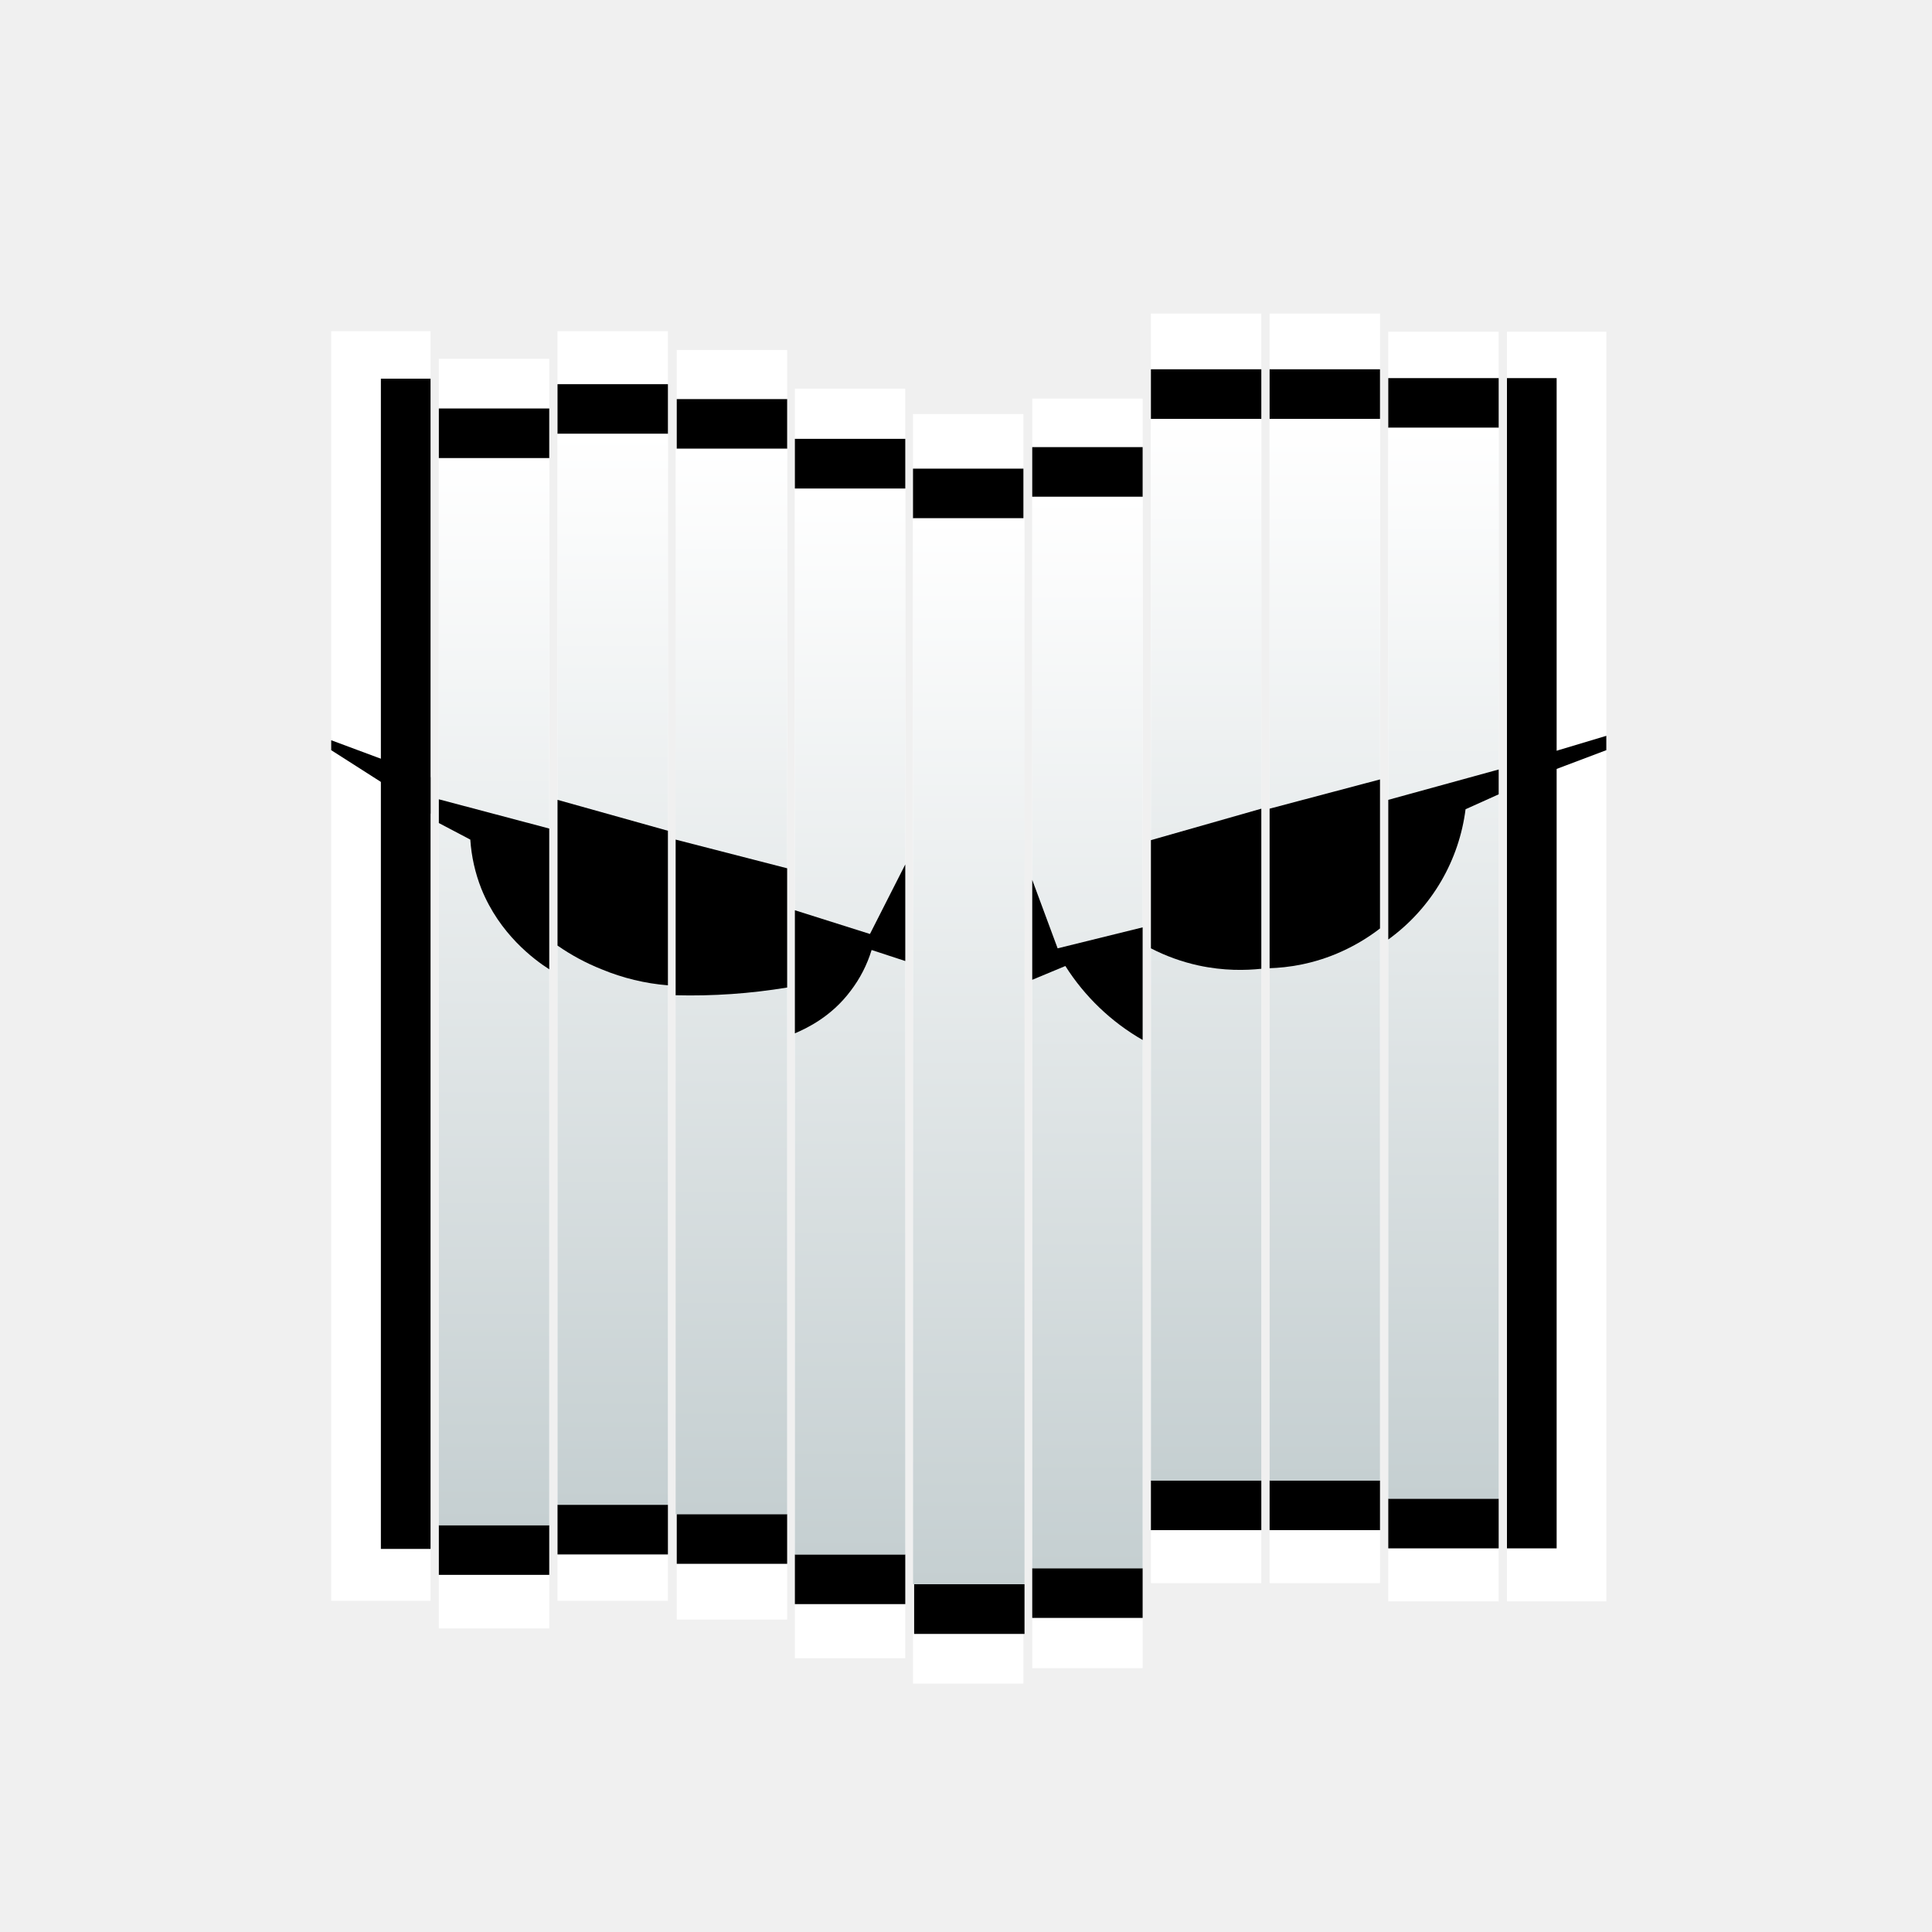
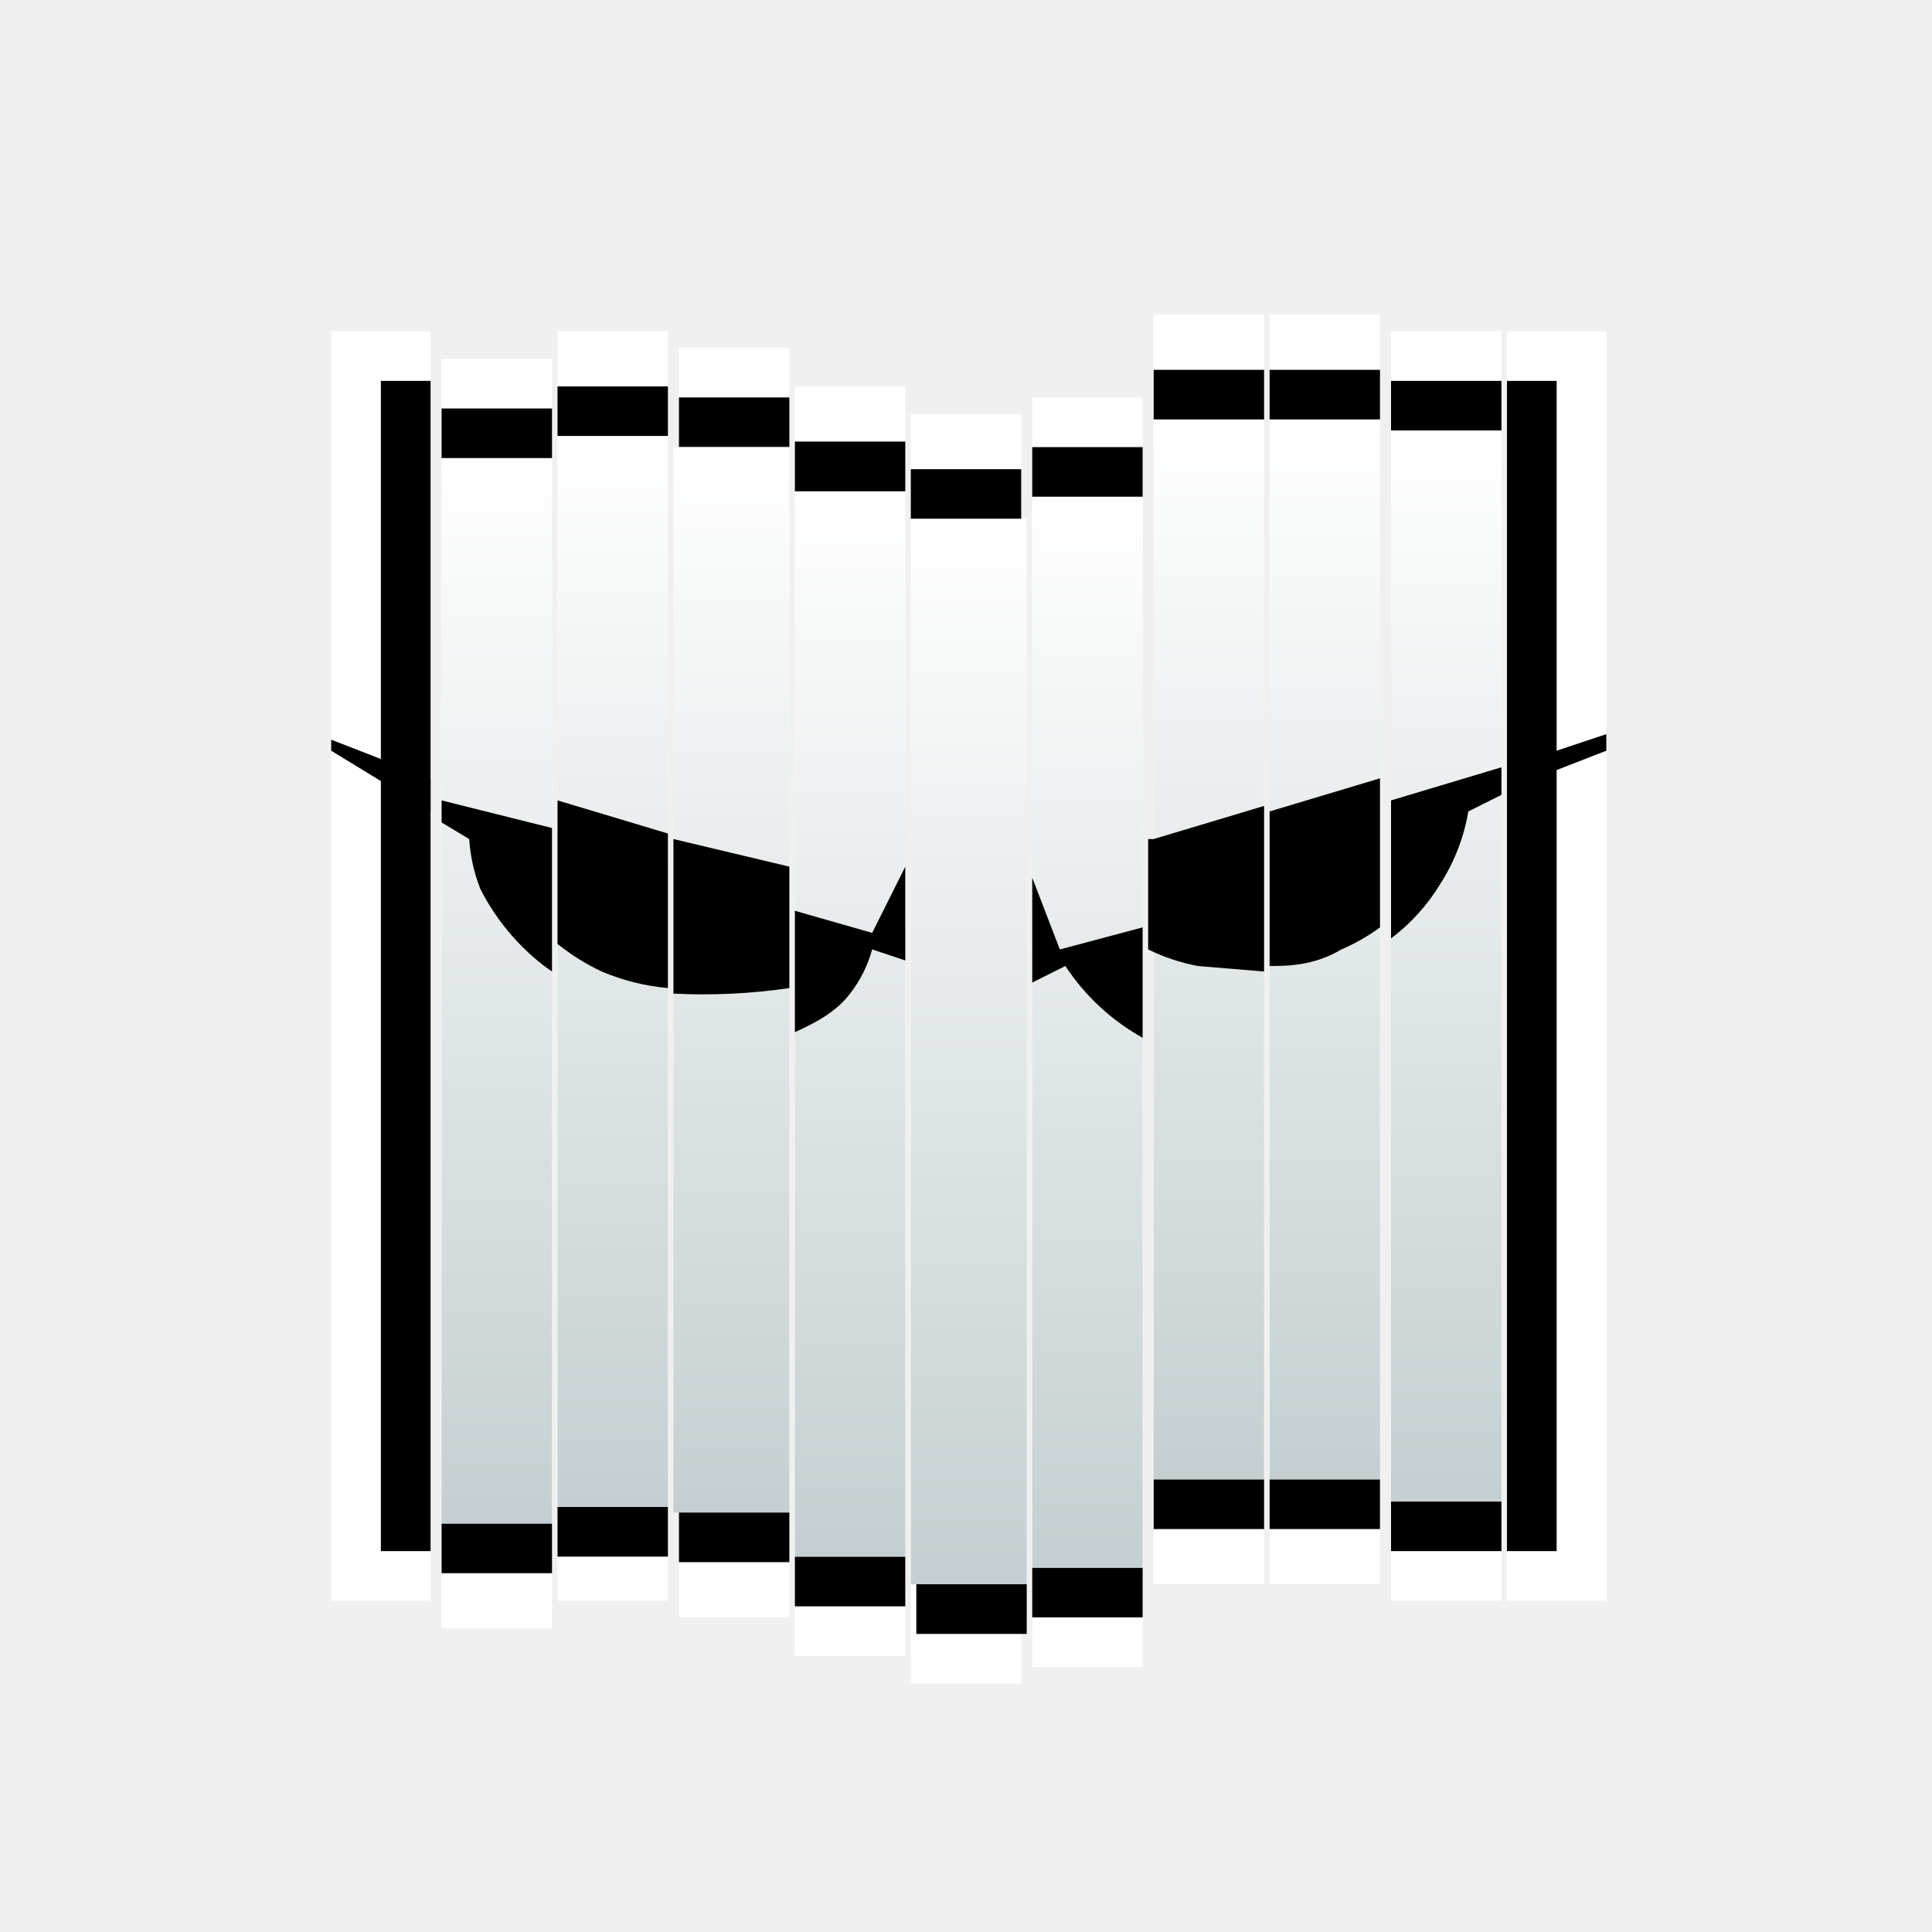
<svg xmlns="http://www.w3.org/2000/svg" viewBox="0 0 350 350">
  <switch>
    <g>
-       <path fill="#fff" d="M273 60.1h18v230h-18z" />
-       <path d="M273 68.5h9v212h-9z" />
-       <path d="M291 133.3l-18 5.4v4l18-6.8z" />
-       <path fill="#fff" d="M251.5 60.1h20v230h-20z" />
-       <path d="M251.5 68.5h20v9h-20zm0 203h20v9h-20z" />
-       <linearGradient id="a" gradientUnits="userSpaceOnUse" x1="261.5" y1="77.5" x2="261.5" y2="271.5">
+       <path fill="#fff" d="M273 60h18v230h-18z" />
+       <path d="M273 69h9v212h-9z" />
+       <path d="M291 133l-18 6v4l18-7z" />
+       <path fill="#fff" d="M252 60h20v230h-20z" />
+       <path d="M252 69h20v9h-20zm0 203h20v9h-20z" />
+       <linearGradient id="a" x1="261.5" x2="261.5" y1="77.5" y2="271.5" gradientUnits="userSpaceOnUse">
        <stop offset="0" stop-color="#fff" />
        <stop offset="1" stop-color="#c5cfd1" />
      </linearGradient>
-       <path fill="url(#a)" d="M251.5 77.5h20v194h-20z" />
-       <path d="M251.5 144.9l20-5.5v4.5l-6 2.7a34.5 34.5 0 01-4.4 13 34.5 34.5 0 01-9.6 10.6v-25.3z" />
-       <path fill="#fff" d="M230 56.8h20v230h-20z" />
-       <path d="M230 66.9h20v9h-20zm0 201.3h20v9h-20z" />
-       <linearGradient id="b" gradientUnits="userSpaceOnUse" x1="240" y1="75.9" x2="240" y2="268.2">
+       <path fill="url(#a)" d="M252 78h20v194h-20z" />
+       <path d="M252 145l20-6v5l-6 3a35 35 0 01-5 13 35 35 0 01-9 10v-25z" />
+       <path fill="#fff" d="M230 57h20v230h-20z" />
+       <path d="M230 67h20v9h-20zm0 201h20v9h-20z" />
+       <linearGradient id="b" x1="240" x2="240" y1="75.9" y2="268.2" gradientUnits="userSpaceOnUse">
        <stop offset="0" stop-color="#fff" />
        <stop offset="1" stop-color="#c5cfd1" />
      </linearGradient>
-       <path fill="url(#b)" d="M230 75.9h20v192.3h-20z" />
-       <path d="M230 146.5l20-5.3v27a34.8 34.8 0 01-6.8 4.1c-5.2 2.4-10 3-13.2 3.1v-28.9z" />
-       <path fill="#fff" d="M208.5 56.8h20v230h-20z" />
-       <path d="M208.5 66.9h20v9h-20zm0 201.3h20v9h-20z" />
-       <linearGradient id="c" gradientUnits="userSpaceOnUse" x1="218.5" y1="75.9" x2="218.5" y2="268.2">
+       <path fill="url(#b)" d="M230 76h20v192h-20z" />
+       <path d="M230 147l20-6v27a35 35 0 01-7 4c-5 3-10 3-13 3v-29z" />
+       <path fill="#fff" d="M209 57h20v230h-20z" />
+       <path d="M209 67h20v9h-20zm0 201h20v9h-20z" />
+       <linearGradient id="c" x1="218.5" x2="218.5" y1="75.9" y2="268.2" gradientUnits="userSpaceOnUse">
        <stop offset="0" stop-color="#fff" />
        <stop offset="1" stop-color="#c5cfd1" />
      </linearGradient>
-       <path fill="url(#c)" d="M208.5 75.9h20v192.3h-20z" />
-       <path d="M208.5 152.2l20-5.7v29c-2.8.3-6.8.4-11.4-.6a35.1 35.1 0 01-8.6-3.1v-19.6z" />
-       <path fill="#fff" d="M187 72.2h20v230h-20z" />
-       <path d="M187 81h20v9h-20zm0 203.1h20v9h-20z" />
-       <linearGradient id="d" gradientUnits="userSpaceOnUse" x1="197" y1="90" x2="197" y2="284.1">
+       <path fill="url(#c)" d="M209 76h20v192h-20z" />
+       <path d="M209 152l20-6v30l-12-1a35 35 0 01-9-3v-20z" />
+       <path fill="#fff" d="M187 72h20v230h-20z" />
+       <path d="M187 81h20v9h-20zm0 203h20v9h-20z" />
+       <linearGradient id="d" x1="197" x2="197" y1="90" y2="284.1" gradientUnits="userSpaceOnUse">
        <stop offset="0" stop-color="#fff" />
        <stop offset="1" stop-color="#c5cfd1" />
      </linearGradient>
-       <path fill="url(#d)" d="M187 90h20v194.1h-20z" />
-       <path d="M187 159.4l4.6 12.4L207 168v20.4a40.3 40.3 0 01-14-13.4l-6 2.5v-18.1z" />
+       <path fill="url(#d)" d="M187 90h20v194h-20z" />
+       <path d="M187 159l5 13 15-4v20a40 40 0 01-14-13l-6 3v-19z" />
+       <path fill="#fff" d="M165 75h20v230h-20z" />
+       <path d="M165 85h20v9h-20zm1 202h20v9h-20z" />
+       <linearGradient id="e" x1="175.5" x2="175.5" y1="93.9" y2="287" gradientUnits="userSpaceOnUse">
+         <stop offset="0" stop-color="#fff" />
+         <stop offset="1" stop-color="#c5cfd1" />
+       </linearGradient>
+       <path fill="url(#e)" d="M165 94h21v193h-21z" />
+       <path fill="#fff" d="M144 70h20v230h-20z" />
+       <path d="M144 282h20v9h-20z" />
+       <linearGradient id="f" x1="154" x2="154" y1="88.5" y2="281.6" gradientUnits="userSpaceOnUse">
+         <stop offset="0" stop-color="#fff" />
+         <stop offset="1" stop-color="#c5cfd1" />
+       </linearGradient>
+       <path fill="url(#f)" d="M144 89h20v193h-20z" />
+       <path d="M144 80h20v9h-20zm0 85l14 4 6-12v17l-6-2a23 23 0 01-4 8c-3 4-8 6-10 7v-22z" />
      <g>
-         <path fill="#fff" d="M165.4 75h20v230h-20z" />
-         <path d="M165.4 84.9h20v9h-20zm.2 202.1h20v9h-20z" />
-         <linearGradient id="e" gradientUnits="userSpaceOnUse" x1="175.5" y1="93.9" x2="175.5" y2="287">
+         <path fill="#fff" d="M123 63h20v230h-20z" />
+         <path d="M123 72h20v9h-20zm0 202h20v9h-20z" />
+         <linearGradient id="g" x1="132.5" x2="132.5" y1="81.3" y2="274.3" gradientUnits="userSpaceOnUse">
          <stop offset="0" stop-color="#fff" />
          <stop offset="1" stop-color="#c5cfd1" />
        </linearGradient>
-         <path fill="url(#e)" d="M165.4 93.9h20.2V287h-20.2z" />
+         <path fill="url(#g)" d="M122 81h21v193h-21z" />
+         <path d="M122 152l21 5v22a107 107 0 01-21 1v-28z" />
      </g>
      <g>
-         <path fill="#fff" d="M144 70.4h20v230h-20z" />
-         <path d="M144 281.6h20v9h-20z" />
-         <linearGradient id="f" gradientUnits="userSpaceOnUse" x1="154" y1="88.5" x2="154" y2="281.6">
+         <path fill="#fff" d="M101 60h20v230h-20z" />
+         <path d="M101 70h20v9h-20zm0 203h20v9h-20z" />
+         <linearGradient id="h" x1="111" x2="111" y1="78.6" y2="272.6" gradientUnits="userSpaceOnUse">
          <stop offset="0" stop-color="#fff" />
          <stop offset="1" stop-color="#c5cfd1" />
        </linearGradient>
-         <path fill="url(#f)" d="M144 88.5h20v193.1h-20z" />
-         <path d="M144 79.5h20v9h-20zm0 85.4l13.6 4.3 6.4-12.6v17.5l-6.1-2a23.3 23.3 0 01-3.8 7.4c-3.5 4.7-8 6.8-10.1 7.7v-22.3z" />
+         <path fill="url(#h)" d="M101 79h20v194h-20z" />
+         <path d="M101 145l20 6v28a40 40 0 01-12-3 40 40 0 01-8-5v-26z" />
      </g>
      <g>
-         <path fill="#fff" d="M122.6 63.4h20v230h-20z" />
-         <path d="M122.6 72.3h20v9h-20zm0 202h20v9h-20z" />
-         <linearGradient id="g" gradientUnits="userSpaceOnUse" x1="132.5" y1="81.3" x2="132.5" y2="274.3">
+         <path fill="#fff" d="M80 65h20v230H80z" />
+         <path d="M80 74h20v9H80zm0 202h20v9H80z" />
+         <linearGradient id="i" x1="89.5" x2="89.5" y1="83.1" y2="276.3" gradientUnits="userSpaceOnUse">
          <stop offset="0" stop-color="#fff" />
          <stop offset="1" stop-color="#c5cfd1" />
        </linearGradient>
-         <path fill="url(#g)" d="M122.4 81.3h20.2v193h-20.2z" />
-         <path d="M122.4 152.1l20.2 5.2v21.6a107.2 107.2 0 01-20.2 1.4V152z" />
-       </g>
-       <g>
-         <path fill="#fff" d="M101 60h20v230h-20z" />
-         <path d="M101 69.6h20v9h-20zm0 203h20v9h-20z" />
-         <linearGradient id="h" gradientUnits="userSpaceOnUse" x1="111" y1="78.6" x2="111" y2="272.6">
-           <stop offset="0" stop-color="#fff" />
-           <stop offset="1" stop-color="#c5cfd1" />
-         </linearGradient>
-         <path fill="url(#h)" d="M101 78.6h20v194h-20z" />
-         <path d="M101 144.9l20 5.6v28a39.6 39.6 0 01-12-2.9 39.5 39.5 0 01-8-4.3v-26.4z" />
-       </g>
-       <g>
-         <path fill="#fff" d="M79.5 65h20v230h-20z" />
-         <path d="M79.5 74h20v9h-20zm0 202.3h20v9h-20z" />
-         <linearGradient id="i" gradientUnits="userSpaceOnUse" x1="89.5" y1="83.1" x2="89.5" y2="276.3">
-           <stop offset="0" stop-color="#fff" />
-           <stop offset="1" stop-color="#c5cfd1" />
-         </linearGradient>
-         <path fill="url(#i)" d="M79.5 83h20v193.3h-20z" />
-         <path d="M79.5 144.8l20 5.3v25.5c-2.8-1.8-9-6.4-12.3-14.6a29.5 29.5 0 01-2-8.9l-5.7-3v-4.3z" />
+         <path fill="url(#i)" d="M80 83h20v193H80z" />
+         <path d="M80 145l20 5v26c-3-2-9-7-13-15a30 30 0 01-2-9l-5-3v-4z" />
      </g>
      <g>
        <path fill="#fff" d="M60 60h18v230H60z" />
-         <path d="M69 68.6h9v212h-9z" />
-         <path d="M60 134.1l18 6.7v6.6l-18-11.5V134z" />
+         <path d="M69 69h9v212h-9z" />
+         <path d="M60 134l18 7v6l-18-11v-2z" />
      </g>
    </g>
  </switch>
</svg>
